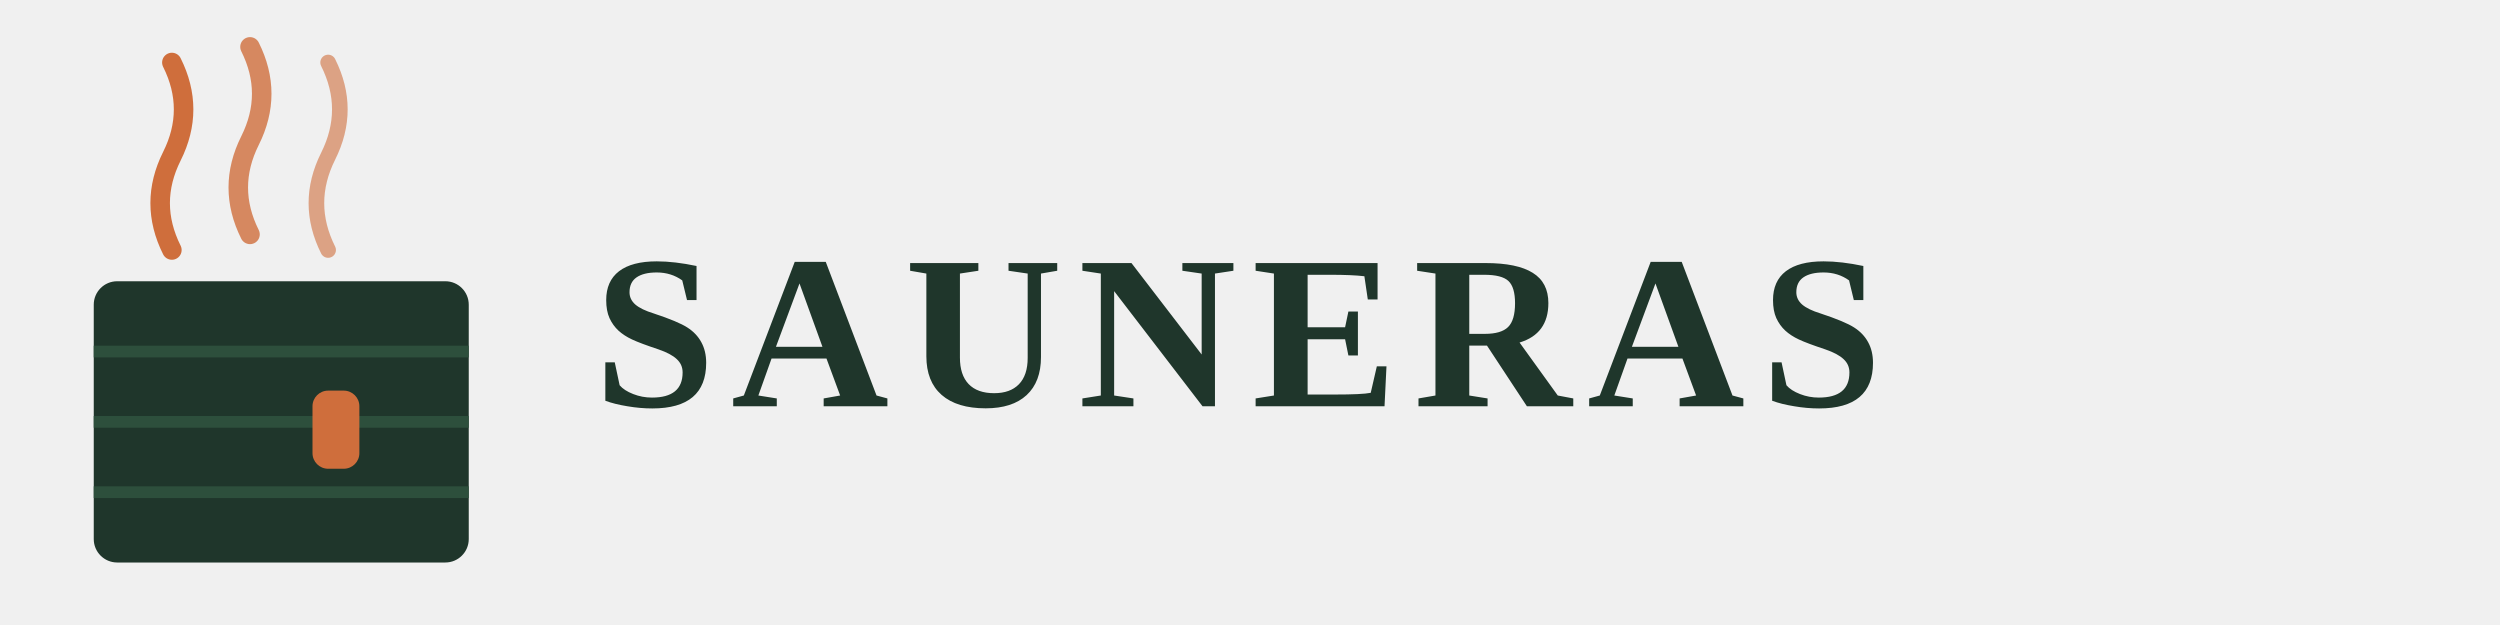
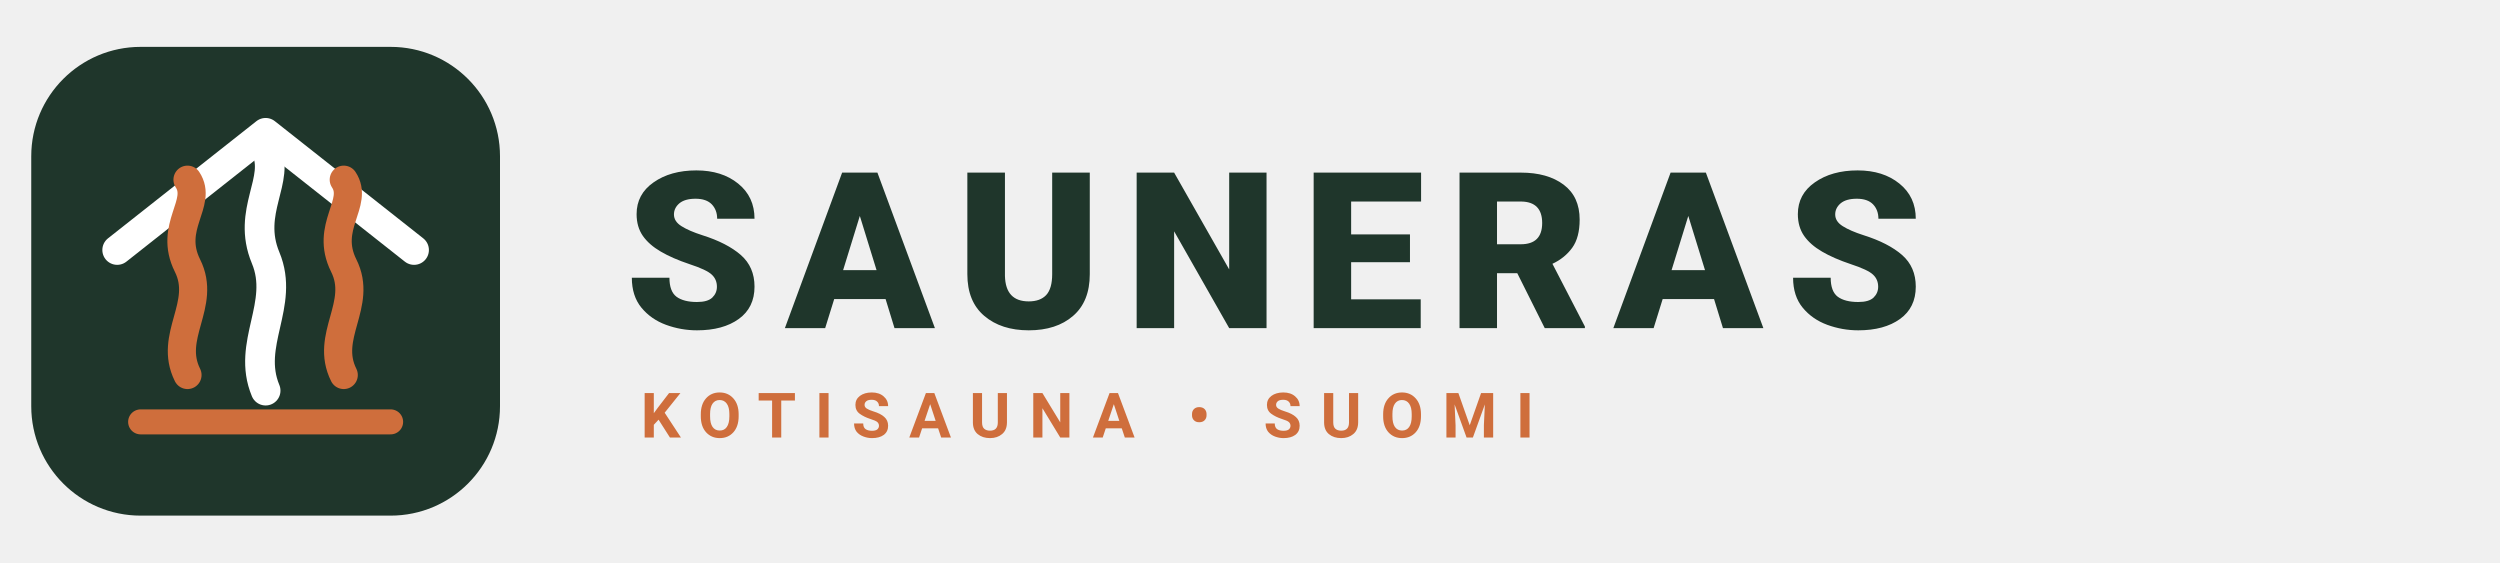
- <svg xmlns="http://www.w3.org/2000/svg" viewBox="0 0 320 80" width="320" height="80">
-   <g transform="translate(4, 8)">
-     <rect x="8" y="28" width="48" height="36" rx="3" fill="#1F362B" />
-     <line x1="8" y1="37" x2="56" y2="37" stroke="#2d4f3c" stroke-width="1.5" />
-     <line x1="8" y1="46" x2="56" y2="46" stroke="#2d4f3c" stroke-width="1.5" />
-     <line x1="8" y1="55" x2="56" y2="55" stroke="#2d4f3c" stroke-width="1.5" />
-     <rect x="36" y="42" width="6" height="10" rx="2" fill="#CF6E3C" />
-     <path d="M18 24 Q15 18 18 12 Q21 6 18 0" stroke="#CF6E3C" stroke-width="2.5" fill="none" stroke-linecap="round" />
-     <path d="M28 22 Q25 16 28 10 Q31 4 28 -2" stroke="#CF6E3C" stroke-width="2.5" fill="none" stroke-linecap="round" opacity="0.8" />
-     <path d="M38 24 Q35 18 38 12 Q41 6 38 0" stroke="#CF6E3C" stroke-width="2" fill="none" stroke-linecap="round" opacity="0.6" />
-   </g>
-   <text x="76" y="52" font-family="Georgia, 'Times New Roman', serif" font-size="28" font-weight="700" fill="#1F362B" letter-spacing="2">SAUNERAS</text>
+ <svg xmlns="http://www.w3.org/2000/svg" viewBox="0 0 320 72" width="320" height="72" fill="none">
+   <rect x="4" y="6" width="60" height="60" rx="14" fill="#1F362B" />
+   <path d="M15 32L34 17L53 32" stroke="#FFFFFF" stroke-width="3.8" stroke-linecap="round" stroke-linejoin="round" />
+   <path d="M24 48C21.5 43 26.5 39 24 34C21.5 29 26 26 24 23" stroke="#CF6E3C" stroke-width="3.6" stroke-linecap="round" />
+   <path d="M34 50C31.5 44 36.5 39 34 33C31.5 27 36 23 34 19" stroke="#FFFFFF" stroke-width="3.8" stroke-linecap="round" />
+   <path d="M44 48C41.5 43 46.5 39 44 34C41.5 29 46 26 44 23" stroke="#CF6E3C" stroke-width="3.6" stroke-linecap="round" />
+   <path d="M18 54H50" stroke="#CF6E3C" stroke-width="3.2" stroke-linecap="round" />
+   <text x="80" y="42" font-family="'Plus Jakarta Sans', -apple-system, BlinkMacSystemFont, 'Segoe UI', Roboto, sans-serif" font-size="28" font-weight="800" letter-spacing="3" fill="#1F362B">SAUNERAS</text>
+   <text x="82" y="56" font-family="'Plus Jakarta Sans', -apple-system, BlinkMacSystemFont, 'Segoe UI', Roboto, sans-serif" font-size="8" font-weight="700" letter-spacing="2.4" fill="#CF6E3C">KOTISAUNA • SUOMI</text>
</svg>
